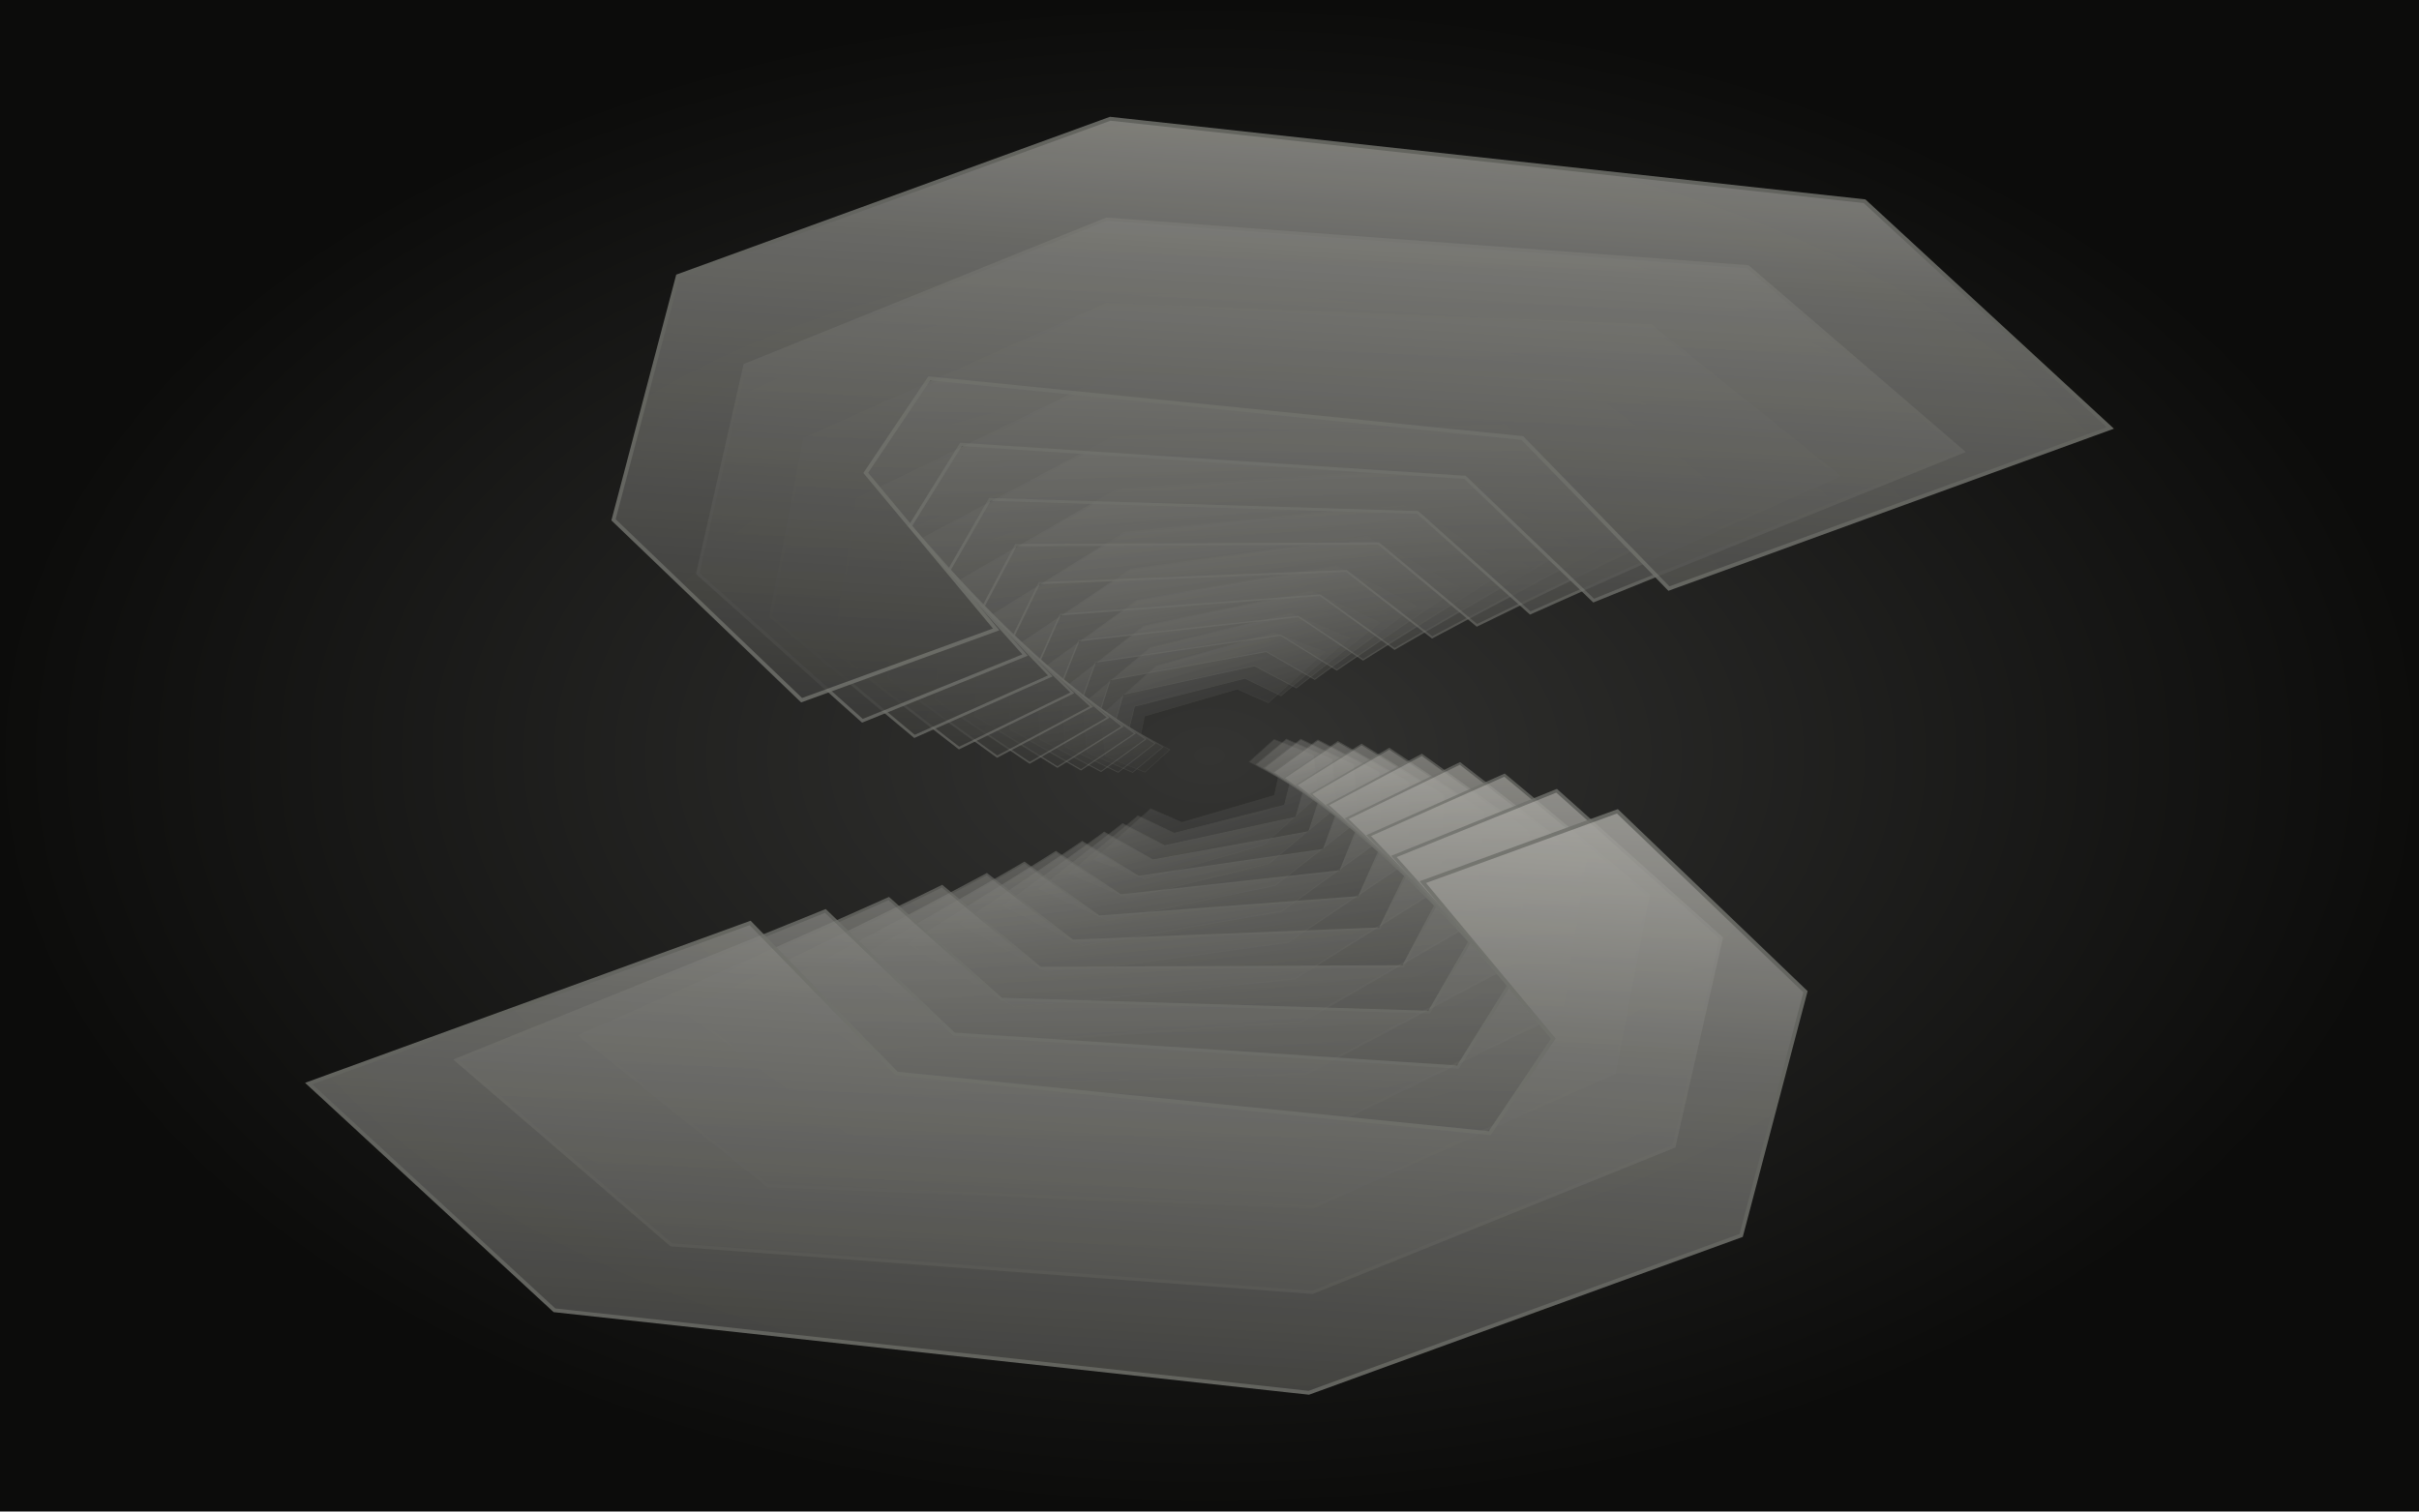
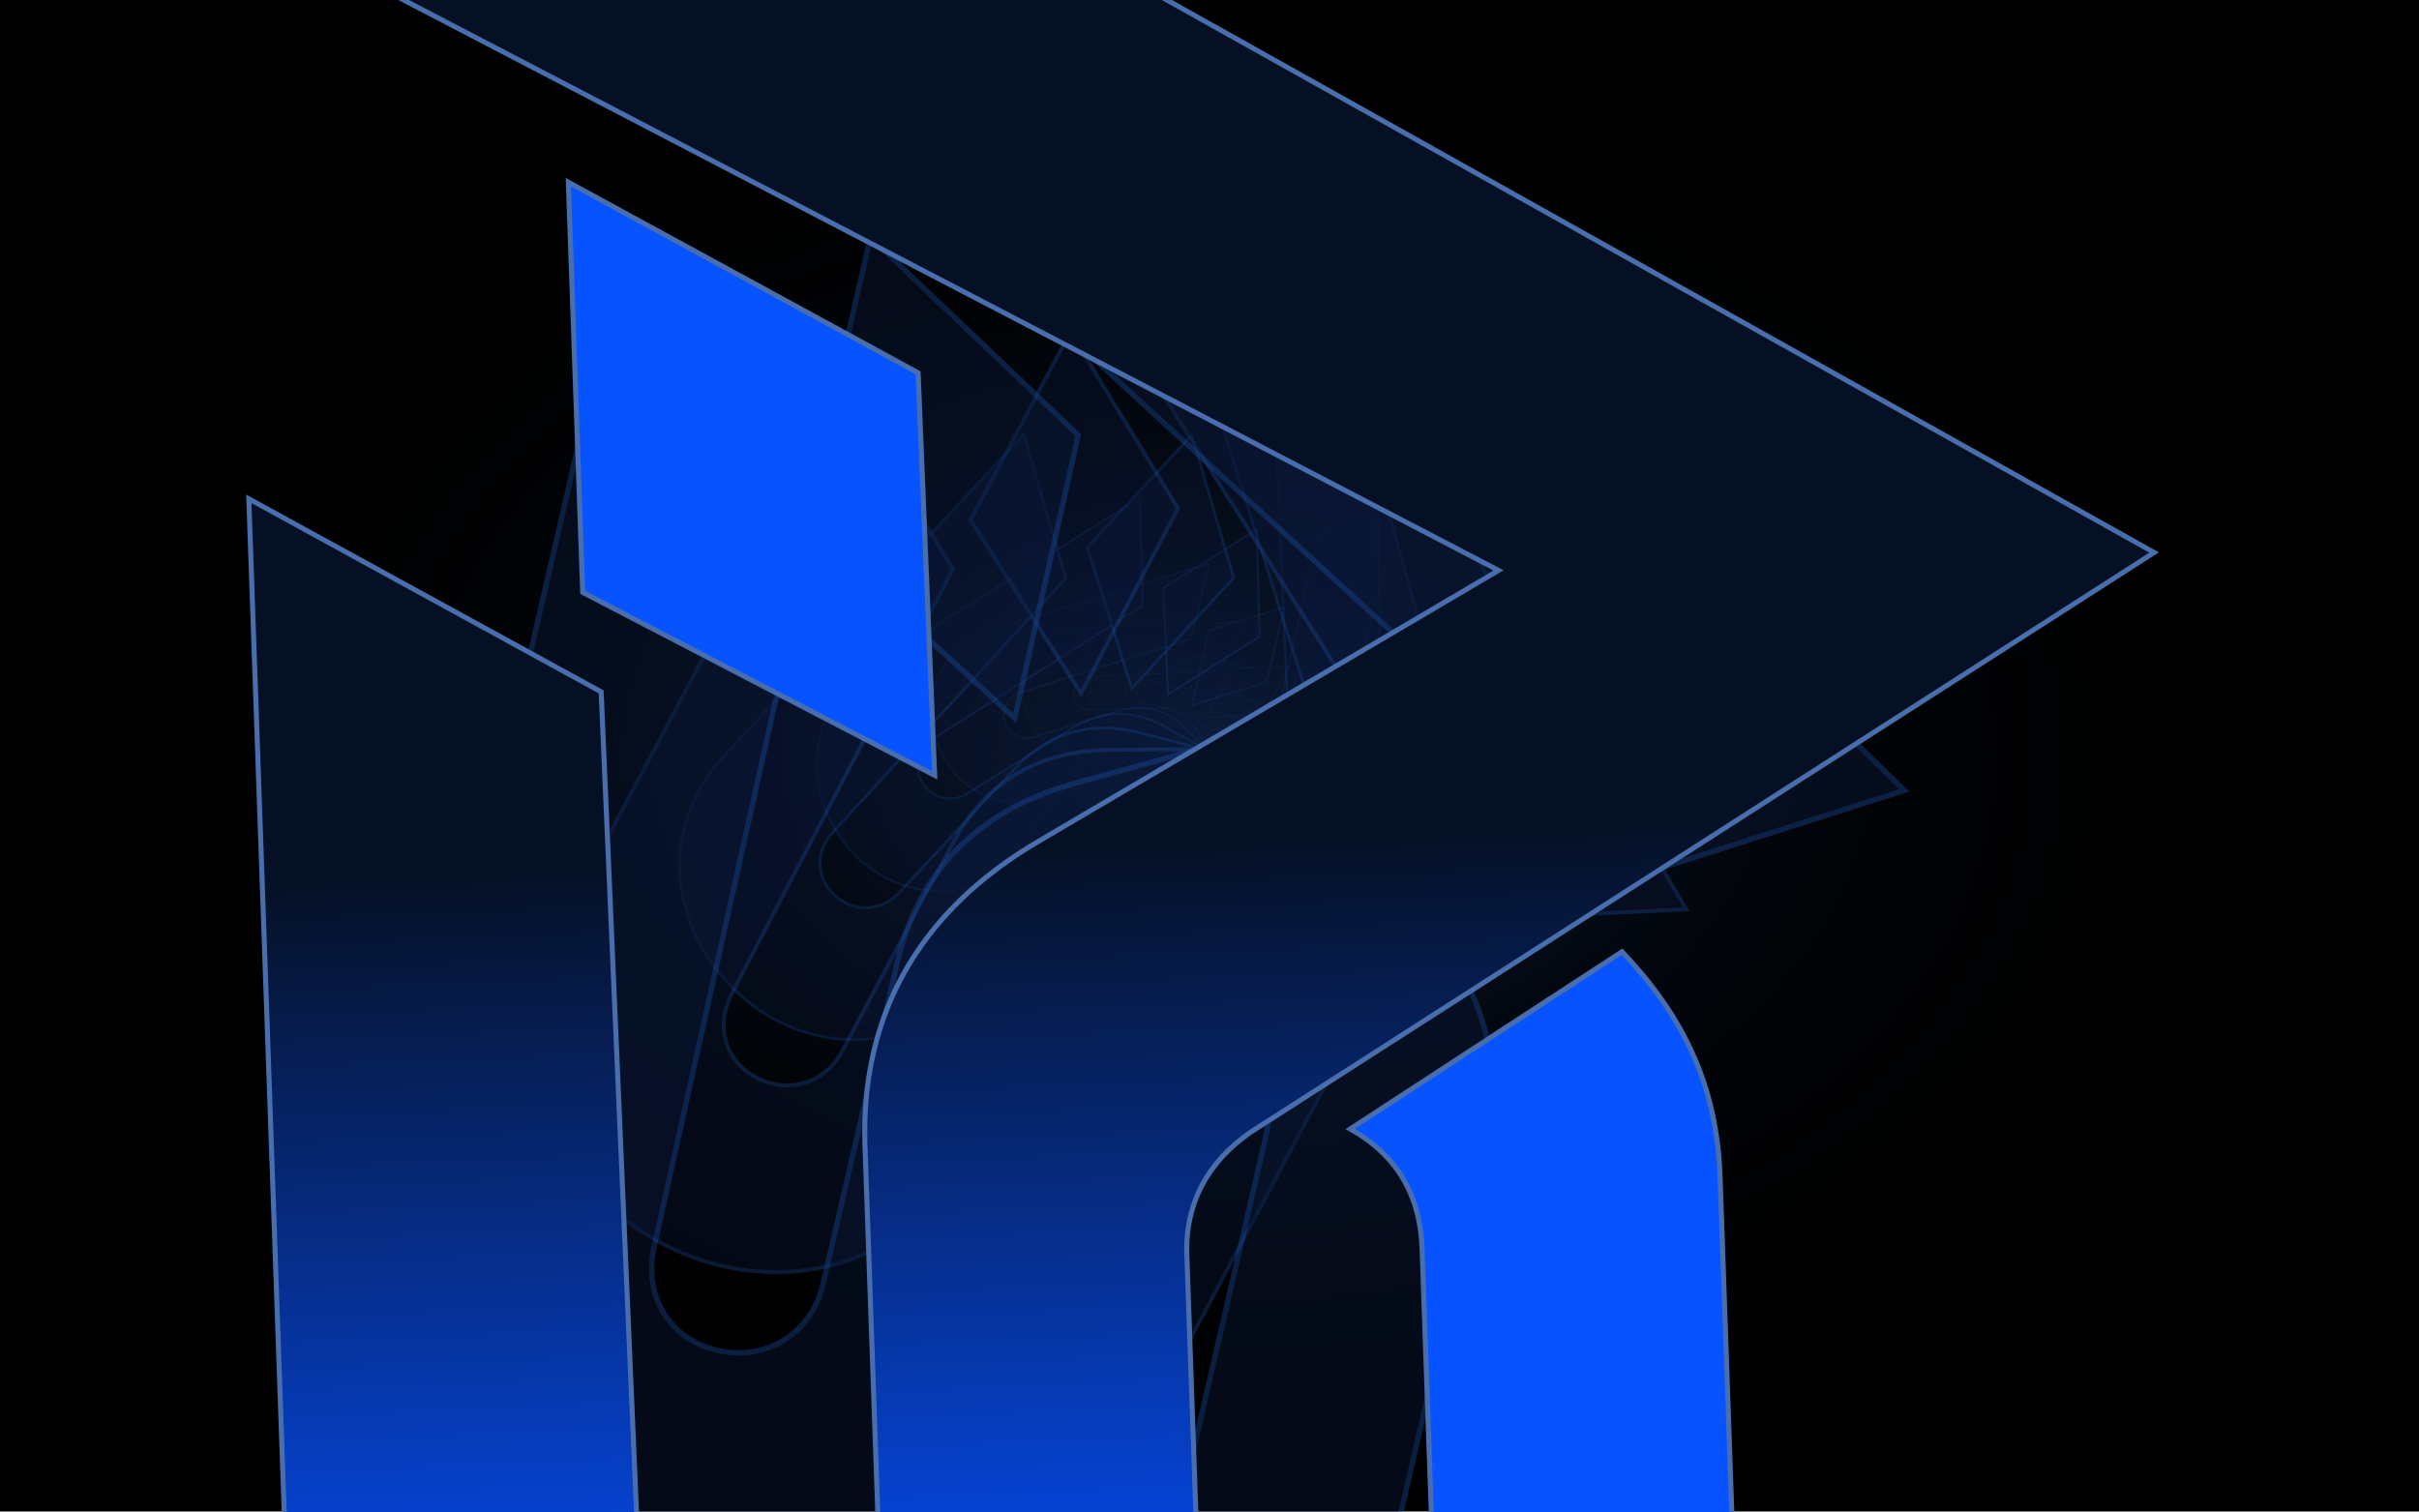
- <svg xmlns="http://www.w3.org/2000/svg" width="1440" height="900" viewBox="0 0 1440 900">
+ <svg xmlns="http://www.w3.org/2000/svg" viewBox="0 0 1440 900" width="1440" height="900">
  <defs>
-     <radialGradient id="bg">
-       <stop stop-color="#343432" />
-       <stop offset="1" stop-color="#0c0c0b" />
+     <linearGradient id="as-main" x1="0" y1="0" x2="1" y2="0">
+       <stop offset="0" stop-color="#061024" />
+       <stop offset=".53" stop-color="#061024" />
+       <stop offset=".79" stop-color="#0644d8" />
+       <stop offset="1" stop-color="#0753ff" />
+     </linearGradient>
+     <radialGradient id="glow">
+       <stop stop-color="#16336a" stop-opacity=".55" />
+       <stop offset="1" stop-color="#000" stop-opacity="0" />
    </radialGradient>
-     <linearGradient id="metal" x1="0" y1="0" x2="1" y2="1">
-       <stop stop-color="#d4d2cb" />
-       <stop offset=".4" stop-color="#757571" />
-       <stop offset="1" stop-color="#232321" />
-     </linearGradient>
  </defs>
-   <rect width="1440" height="900" fill="url(#bg)" />
-   <g transform="translate(720 450)">
-     <g transform="rotate(48) scale(0.1848)" fill="url(#metal)" stroke="#6f706b" stroke-width="2" opacity="0.2">
-       <path d="M0 -500L-155 -420L-330 -65L-330 175L-222 250L-100 190L-100 82L-200 118L-235 70L-100 -210L0 -255Z" />
-       <path d="M0 500L155 420L330 65L330 -175L222 -250L100 -190L100 -82L200 -118L235 -70L100 210L0 255Z" />
-     </g>
-     <g transform="rotate(50) scale(0.218064)" fill="url(#metal)" stroke="#6f706b" stroke-width="2" opacity="0.26">
-       <path d="M0 -500L-155 -420L-330 -65L-330 175L-222 250L-100 190L-100 82L-200 118L-235 70L-100 -210L0 -255Z" />
-       <path d="M0 500L155 420L330 65L330 -175L222 -250L100 -190L100 -82L200 -118L235 -70L100 210L0 255Z" />
-     </g>
-     <g transform="rotate(52) scale(0.2573155)" fill="url(#metal)" stroke="#6f706b" stroke-width="2" opacity="0.32">
-       <path d="M0 -500L-155 -420L-330 -65L-330 175L-222 250L-100 190L-100 82L-200 118L-235 70L-100 -210L0 -255Z" />
-       <path d="M0 500L155 420L330 65L330 -175L222 -250L100 -190L100 -82L200 -118L235 -70L100 210L0 255Z" />
-     </g>
-     <g transform="rotate(54) scale(0.3036323)" fill="url(#metal)" stroke="#6f706b" stroke-width="2" opacity="0.38">
-       <path d="M0 -500L-155 -420L-330 -65L-330 175L-222 250L-100 190L-100 82L-200 118L-235 70L-100 -210L0 -255Z" />
-       <path d="M0 500L155 420L330 65L330 -175L222 -250L100 -190L100 -82L200 -118L235 -70L100 210L0 255Z" />
-     </g>
-     <g transform="rotate(56) scale(0.3582861)" fill="url(#metal)" stroke="#6f706b" stroke-width="2" opacity="0.44">
-       <path d="M0 -500L-155 -420L-330 -65L-330 175L-222 250L-100 190L-100 82L-200 118L-235 70L-100 -210L0 -255Z" />
-       <path d="M0 500L155 420L330 65L330 -175L222 -250L100 -190L100 -82L200 -118L235 -70L100 210L0 255Z" />
-     </g>
-     <g transform="rotate(58) scale(0.4227776)" fill="url(#metal)" stroke="#6f706b" stroke-width="2" opacity="0.5">
-       <path d="M0 -500L-155 -420L-330 -65L-330 175L-222 250L-100 190L-100 82L-200 118L-235 70L-100 -210L0 -255Z" />
-       <path d="M0 500L155 420L330 65L330 -175L222 -250L100 -190L100 -82L200 -118L235 -70L100 210L0 255Z" />
-     </g>
-     <g transform="rotate(60) scale(0.4988776)" fill="url(#metal)" stroke="#6f706b" stroke-width="2" opacity="0.56">
-       <path d="M0 -500L-155 -420L-330 -65L-330 175L-222 250L-100 190L-100 82L-200 118L-235 70L-100 -210L0 -255Z" />
-       <path d="M0 500L155 420L330 65L330 -175L222 -250L100 -190L100 -82L200 -118L235 -70L100 210L0 255Z" />
-     </g>
-     <g transform="rotate(62) scale(0.5886756)" fill="url(#metal)" stroke="#6f706b" stroke-width="2" opacity="0.62">
-       <path d="M0 -500L-155 -420L-330 -65L-330 175L-222 250L-100 190L-100 82L-200 118L-235 70L-100 -210L0 -255Z" />
-       <path d="M0 500L155 420L330 65L330 -175L222 -250L100 -190L100 -82L200 -118L235 -70L100 210L0 255Z" />
-     </g>
-     <g transform="rotate(64) scale(0.6946372)" fill="url(#metal)" stroke="#6f706b" stroke-width="2" opacity="0.68">
-       <path d="M0 -500L-155 -420L-330 -65L-330 175L-222 250L-100 190L-100 82L-200 118L-235 70L-100 -210L0 -255Z" />
-       <path d="M0 500L155 420L330 65L330 -175L222 -250L100 -190L100 -82L200 -118L235 -70L100 210L0 255Z" />
-     </g>
-     <g transform="rotate(66) scale(0.8196719)" fill="url(#metal)" stroke="#6f706b" stroke-width="2" opacity="0.74">
-       <path d="M0 -500L-155 -420L-330 -65L-330 175L-222 250L-100 190L-100 82L-200 118L-235 70L-100 -210L0 -255Z" />
-       <path d="M0 500L155 420L330 65L330 -175L222 -250L100 -190L100 -82L200 -118L235 -70L100 210L0 255Z" />
-     </g>
-     <g transform="rotate(68) scale(0.9672128)" fill="url(#metal)" stroke="#6f706b" stroke-width="2" opacity="0.8">
-       <path d="M0 -500L-155 -420L-330 -65L-330 175L-222 250L-100 190L-100 82L-200 118L-235 70L-100 -210L0 -255Z" />
-       <path d="M0 500L155 420L330 65L330 -175L222 -250L100 -190L100 -82L200 -118L235 -70L100 210L0 255Z" />
-     </g>
-     <g transform="rotate(70) scale(1.141311)" fill="url(#metal)" stroke="#6f706b" stroke-width="2" opacity="0.86">
-       <path d="M0 -500L-155 -420L-330 -65L-330 175L-222 250L-100 190L-100 82L-200 118L-235 70L-100 -210L0 -255Z" />
-       <path d="M0 500L155 420L330 65L330 -175L222 -250L100 -190L100 -82L200 -118L235 -70L100 210L0 255Z" />
-     </g>
+   <rect width="1440" height="900" fill="#000" />
+   <ellipse cx="720" cy="450" rx="600" ry="410" fill="url(#glow)" />
+   <g transform="translate(720 450) rotate(208) scale(0.1076084) translate(-634 -619)" opacity="0.12">
+     <path d="M105 999 L282 999 L564 501 L665 687 C693 740 736 762 785 762 L968 762 C996 762 1017 783 1017 811 C1017 838 997 858 968 858 L600 861 L518 999 L990 999 C1087 999 1164 921 1164 816 C1164 712 1085 635 989 635 L833 635 C812 635 796 625 785 608 L566 239 Z" fill="#0a1839" stroke="#194b9b" stroke-width="3" />
+     <path d="M718 457 C744 434 772 421 809 421 L1157 421 L1054 541 L834 541 C812 541 796 550 785 568 Z" fill="#0a1839" stroke="#194b9b" stroke-width="3" />
+     <path d="M477 730 L638 729 L560 867 L396 867 Z" fill="#0a1839" stroke="#194b9b" stroke-width="3" />
+   </g>
+   <g transform="translate(720 450) rotate(193) scale(0.1494561) translate(-634 -619)" opacity="0.12">
+     <path d="M105 999 L282 999 L564 501 L665 687 C693 740 736 762 785 762 L968 762 C996 762 1017 783 1017 811 C1017 838 997 858 968 858 L600 861 L518 999 L990 999 C1087 999 1164 921 1164 816 C1164 712 1085 635 989 635 L833 635 C812 635 796 625 785 608 L566 239 Z" fill="#0a1839" stroke="#194b9b" stroke-width="3" />
+     <path d="M718 457 C744 434 772 421 809 421 L1157 421 L1054 541 L834 541 C812 541 796 550 785 568 Z" fill="#0a1839" stroke="#194b9b" stroke-width="3" />
+     <path d="M477 730 L638 729 L560 867 L396 867 Z" fill="#0a1839" stroke="#194b9b" stroke-width="3" />
+   </g>
+   <g transform="translate(720 450) rotate(178) scale(0.207578) translate(-634 -619)" opacity="0.13">
+     <path d="M105 999 L282 999 L564 501 L665 687 C693 740 736 762 785 762 L968 762 C996 762 1017 783 1017 811 C1017 838 997 858 968 858 L600 861 L518 999 L990 999 C1087 999 1164 921 1164 816 C1164 712 1085 635 989 635 L833 635 C812 635 796 625 785 608 L566 239 Z" fill="#0a1839" stroke="#194b9b" stroke-width="3" />
+     <path d="M718 457 C744 434 772 421 809 421 L1157 421 L1054 541 L834 541 C812 541 796 550 785 568 Z" fill="#0a1839" stroke="#194b9b" stroke-width="3" />
+     <path d="M477 730 L638 729 L560 867 L396 867 Z" fill="#0a1839" stroke="#194b9b" stroke-width="3" />
+   </g>
+   <g transform="translate(720 450) rotate(163) scale(0.2883027) translate(-634 -619)" opacity="0.185">
+     <path d="M105 999 L282 999 L564 501 L665 687 C693 740 736 762 785 762 L968 762 C996 762 1017 783 1017 811 C1017 838 997 858 968 858 L600 861 L518 999 L990 999 C1087 999 1164 921 1164 816 C1164 712 1085 635 989 635 L833 635 C812 635 796 625 785 608 L566 239 Z" fill="#0a1839" stroke="#194b9b" stroke-width="3" />
+     <path d="M718 457 C744 434 772 421 809 421 L1157 421 L1054 541 L834 541 C812 541 796 550 785 568 Z" fill="#0a1839" stroke="#194b9b" stroke-width="3" />
+     <path d="M477 730 L638 729 L560 867 L396 867 Z" fill="#0a1839" stroke="#194b9b" stroke-width="3" />
+   </g>
+   <g transform="translate(720 450) rotate(148) scale(0.4004205) translate(-634 -619)" opacity="0.24">
+     <path d="M105 999 L282 999 L564 501 L665 687 C693 740 736 762 785 762 L968 762 C996 762 1017 783 1017 811 C1017 838 997 858 968 858 L600 861 L518 999 L990 999 C1087 999 1164 921 1164 816 C1164 712 1085 635 989 635 L833 635 C812 635 796 625 785 608 L566 239 Z" fill="#0a1839" stroke="#194b9b" stroke-width="3" />
+     <path d="M718 457 C744 434 772 421 809 421 L1157 421 L1054 541 L834 541 C812 541 796 550 785 568 Z" fill="#0a1839" stroke="#194b9b" stroke-width="3" />
+     <path d="M477 730 L638 729 L560 867 L396 867 Z" fill="#0a1839" stroke="#194b9b" stroke-width="3" />
+   </g>
+   <g transform="translate(720 450) rotate(133) scale(0.5561395) translate(-634 -619)" opacity="0.295">
+     <path d="M105 999 L282 999 L564 501 L665 687 C693 740 736 762 785 762 L968 762 C996 762 1017 783 1017 811 C1017 838 997 858 968 858 L600 861 L518 999 L990 999 C1087 999 1164 921 1164 816 C1164 712 1085 635 989 635 L833 635 C812 635 796 625 785 608 L566 239 Z" fill="#0a1839" stroke="#194b9b" stroke-width="3" />
+     <path d="M718 457 C744 434 772 421 809 421 L1157 421 L1054 541 L834 541 C812 541 796 550 785 568 Z" fill="#0a1839" stroke="#194b9b" stroke-width="3" />
+     <path d="M477 730 L638 729 L560 867 L396 867 Z" fill="#0a1839" stroke="#194b9b" stroke-width="3" />
+   </g>
+   <g transform="translate(720 450) rotate(118) scale(0.772416) translate(-634 -619)" opacity="0.35">
+     <path d="M105 999 L282 999 L564 501 L665 687 C693 740 736 762 785 762 L968 762 C996 762 1017 783 1017 811 C1017 838 997 858 968 858 L600 861 L518 999 L990 999 C1087 999 1164 921 1164 816 C1164 712 1085 635 989 635 L833 635 C812 635 796 625 785 608 L566 239 Z" fill="#0a1839" stroke="#194b9b" stroke-width="3" />
+     <path d="M718 457 C744 434 772 421 809 421 L1157 421 L1054 541 L834 541 C812 541 796 550 785 568 Z" fill="#0a1839" stroke="#194b9b" stroke-width="3" />
+     <path d="M477 730 L638 729 L560 867 L396 867 Z" fill="#0a1839" stroke="#194b9b" stroke-width="3" />
+   </g>
+   <g transform="translate(720 450) rotate(103) scale(1.0728) translate(-634 -619)" opacity="0.405">
+     <path d="M105 999 L282 999 L564 501 L665 687 C693 740 736 762 785 762 L968 762 C996 762 1017 783 1017 811 C1017 838 997 858 968 858 L600 861 L518 999 L990 999 C1087 999 1164 921 1164 816 C1164 712 1085 635 989 635 L833 635 C812 635 796 625 785 608 L566 239 Z" fill="#0a1839" stroke="#194b9b" stroke-width="3" />
+     <path d="M718 457 C744 434 772 421 809 421 L1157 421 L1054 541 L834 541 C812 541 796 550 785 568 Z" fill="#0a1839" stroke="#194b9b" stroke-width="3" />
+     <path d="M477 730 L638 729 L560 867 L396 867 Z" fill="#0a1839" stroke="#194b9b" stroke-width="3" />
+   </g>
+   <g transform="translate(720 450) rotate(88) scale(1.49) translate(-634 -619)" opacity="1">
+     <path d="M105 999 L282 999 L564 501 L665 687 C693 740 736 762 785 762 L968 762 C996 762 1017 783 1017 811 C1017 838 997 858 968 858 L600 861 L518 999 L990 999 C1087 999 1164 921 1164 816 C1164 712 1085 635 989 635 L833 635 C812 635 796 625 785 608 L566 239 Z" fill="url(#as-main)" stroke="#486eae" stroke-width="2" />
+     <path d="M718 457 C744 434 772 421 809 421 L1157 421 L1054 541 L834 541 C812 541 796 550 785 568 Z" fill="#0753ff" stroke="#486eae" stroke-width="2" />
+     <path d="M477 730 L638 729 L560 867 L396 867 Z" fill="#0753ff" stroke="#486eae" stroke-width="2" />
  </g>
</svg>
